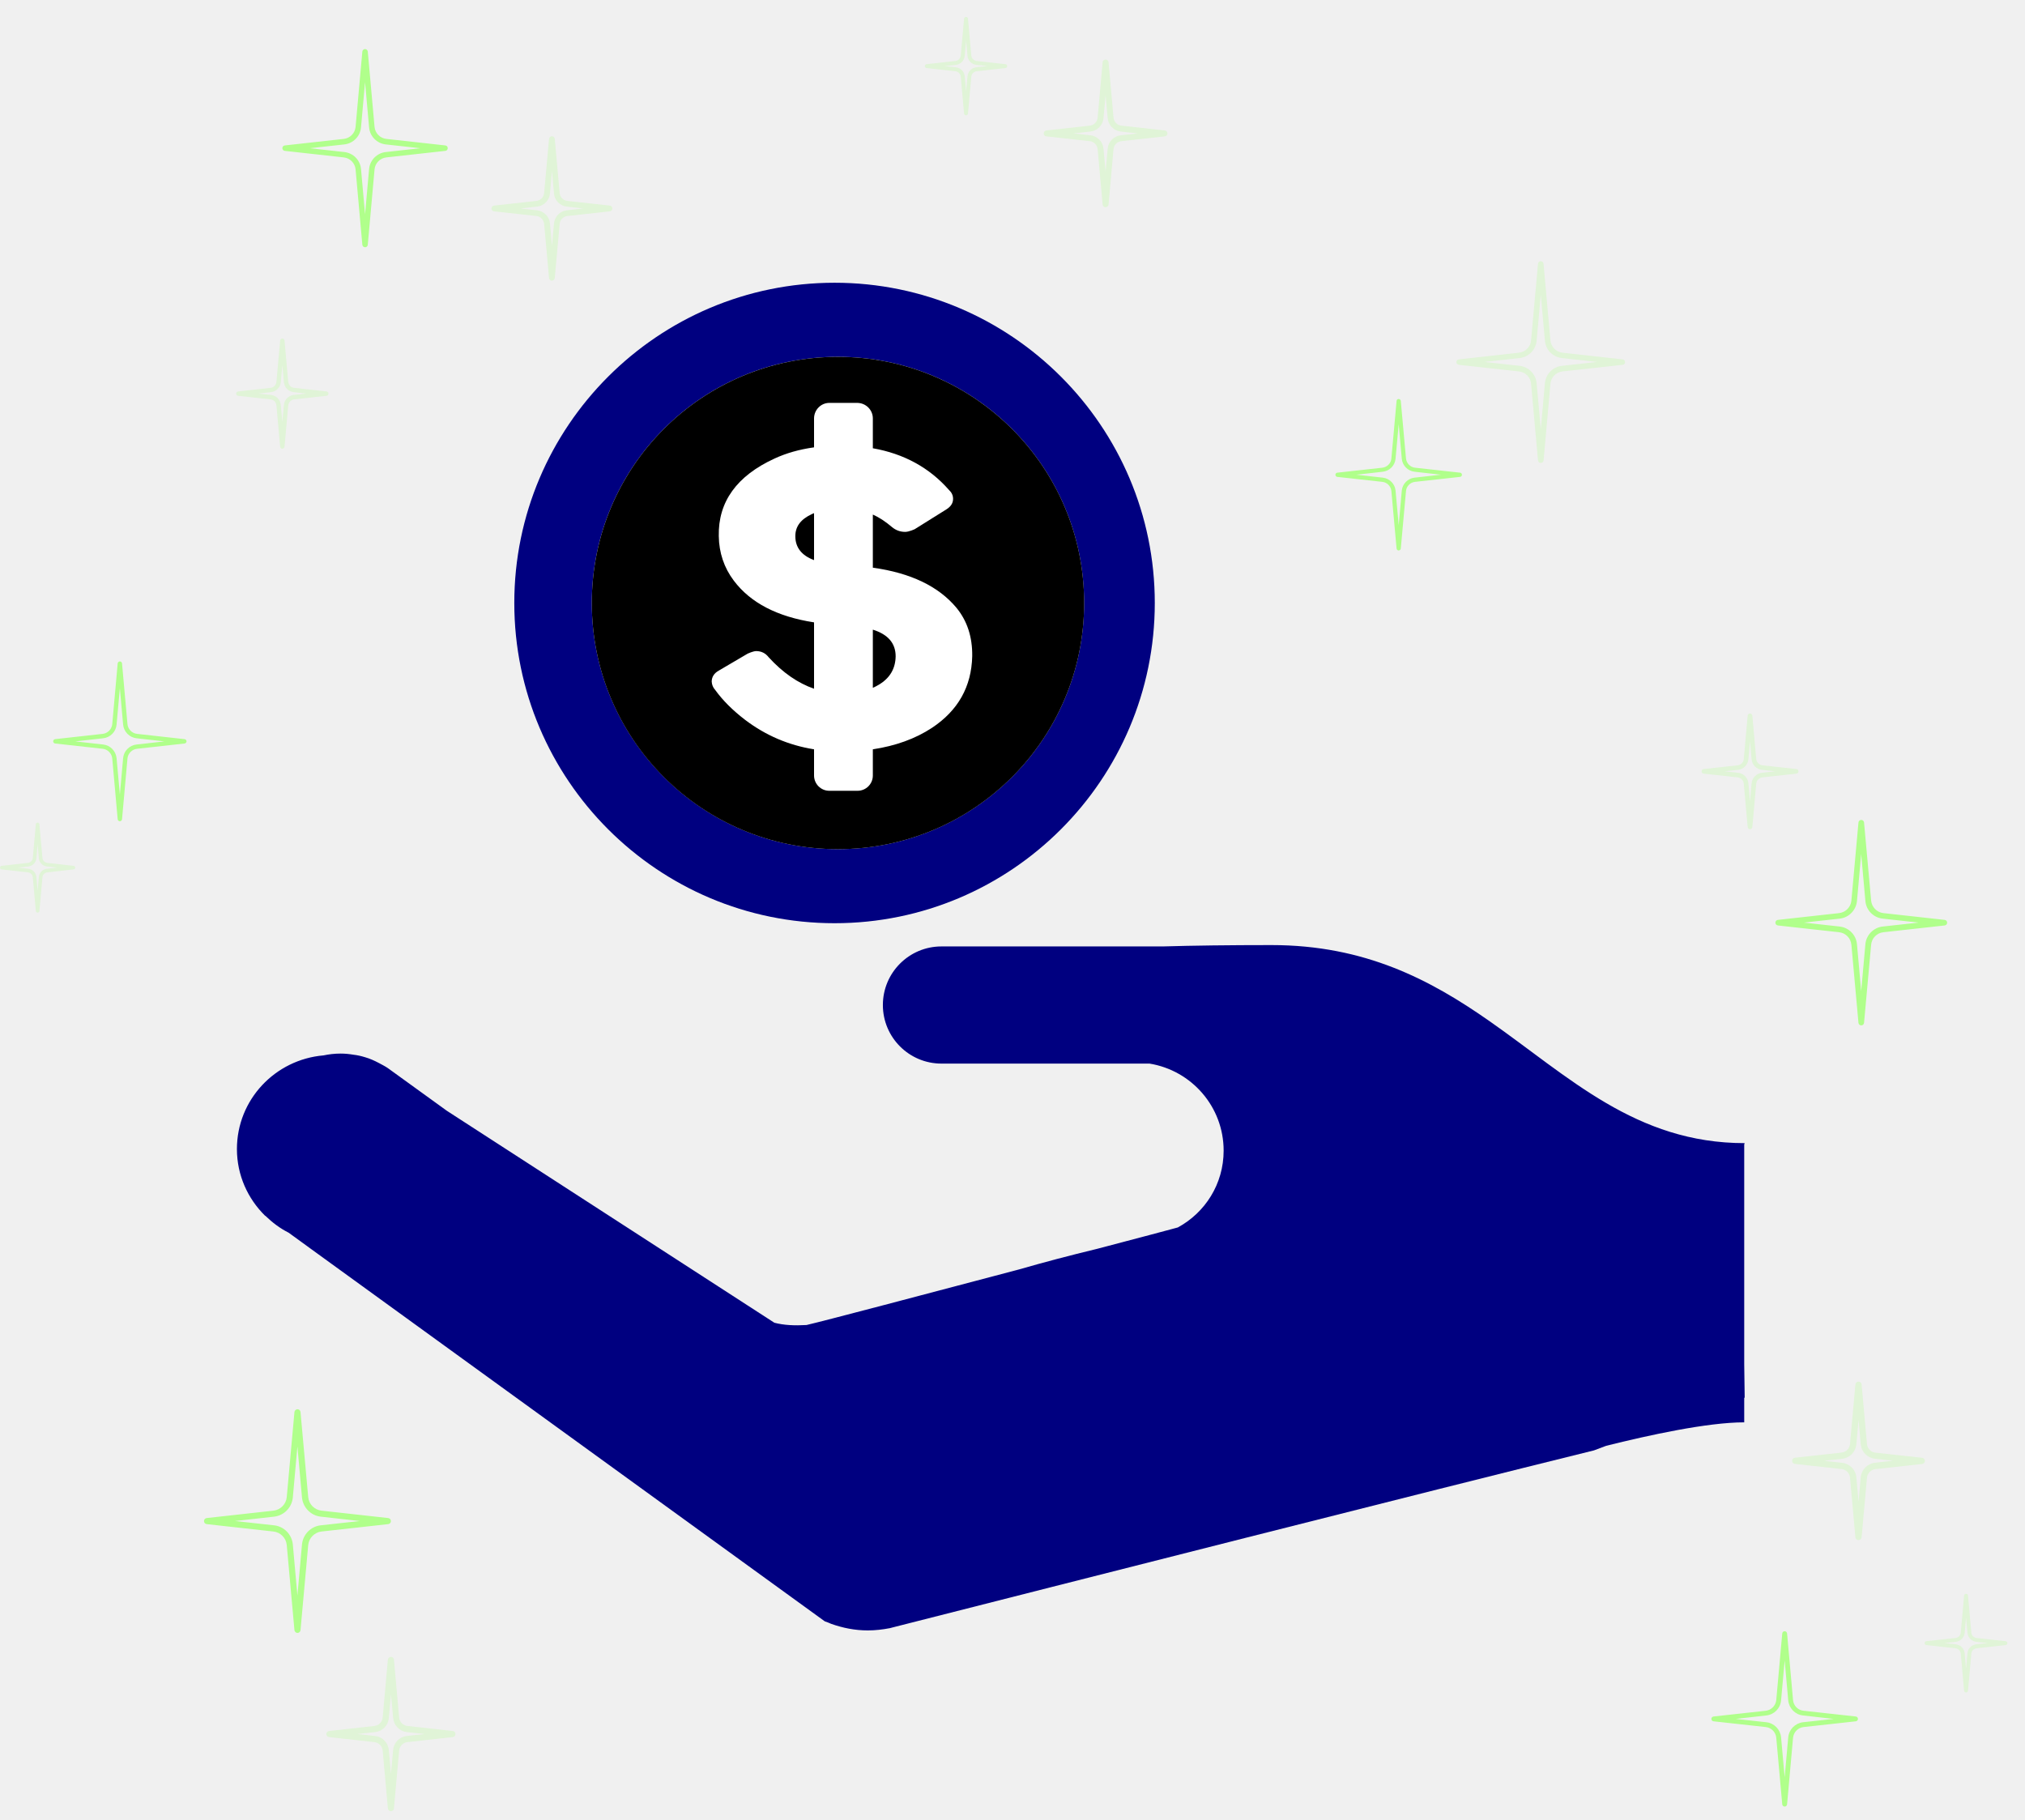
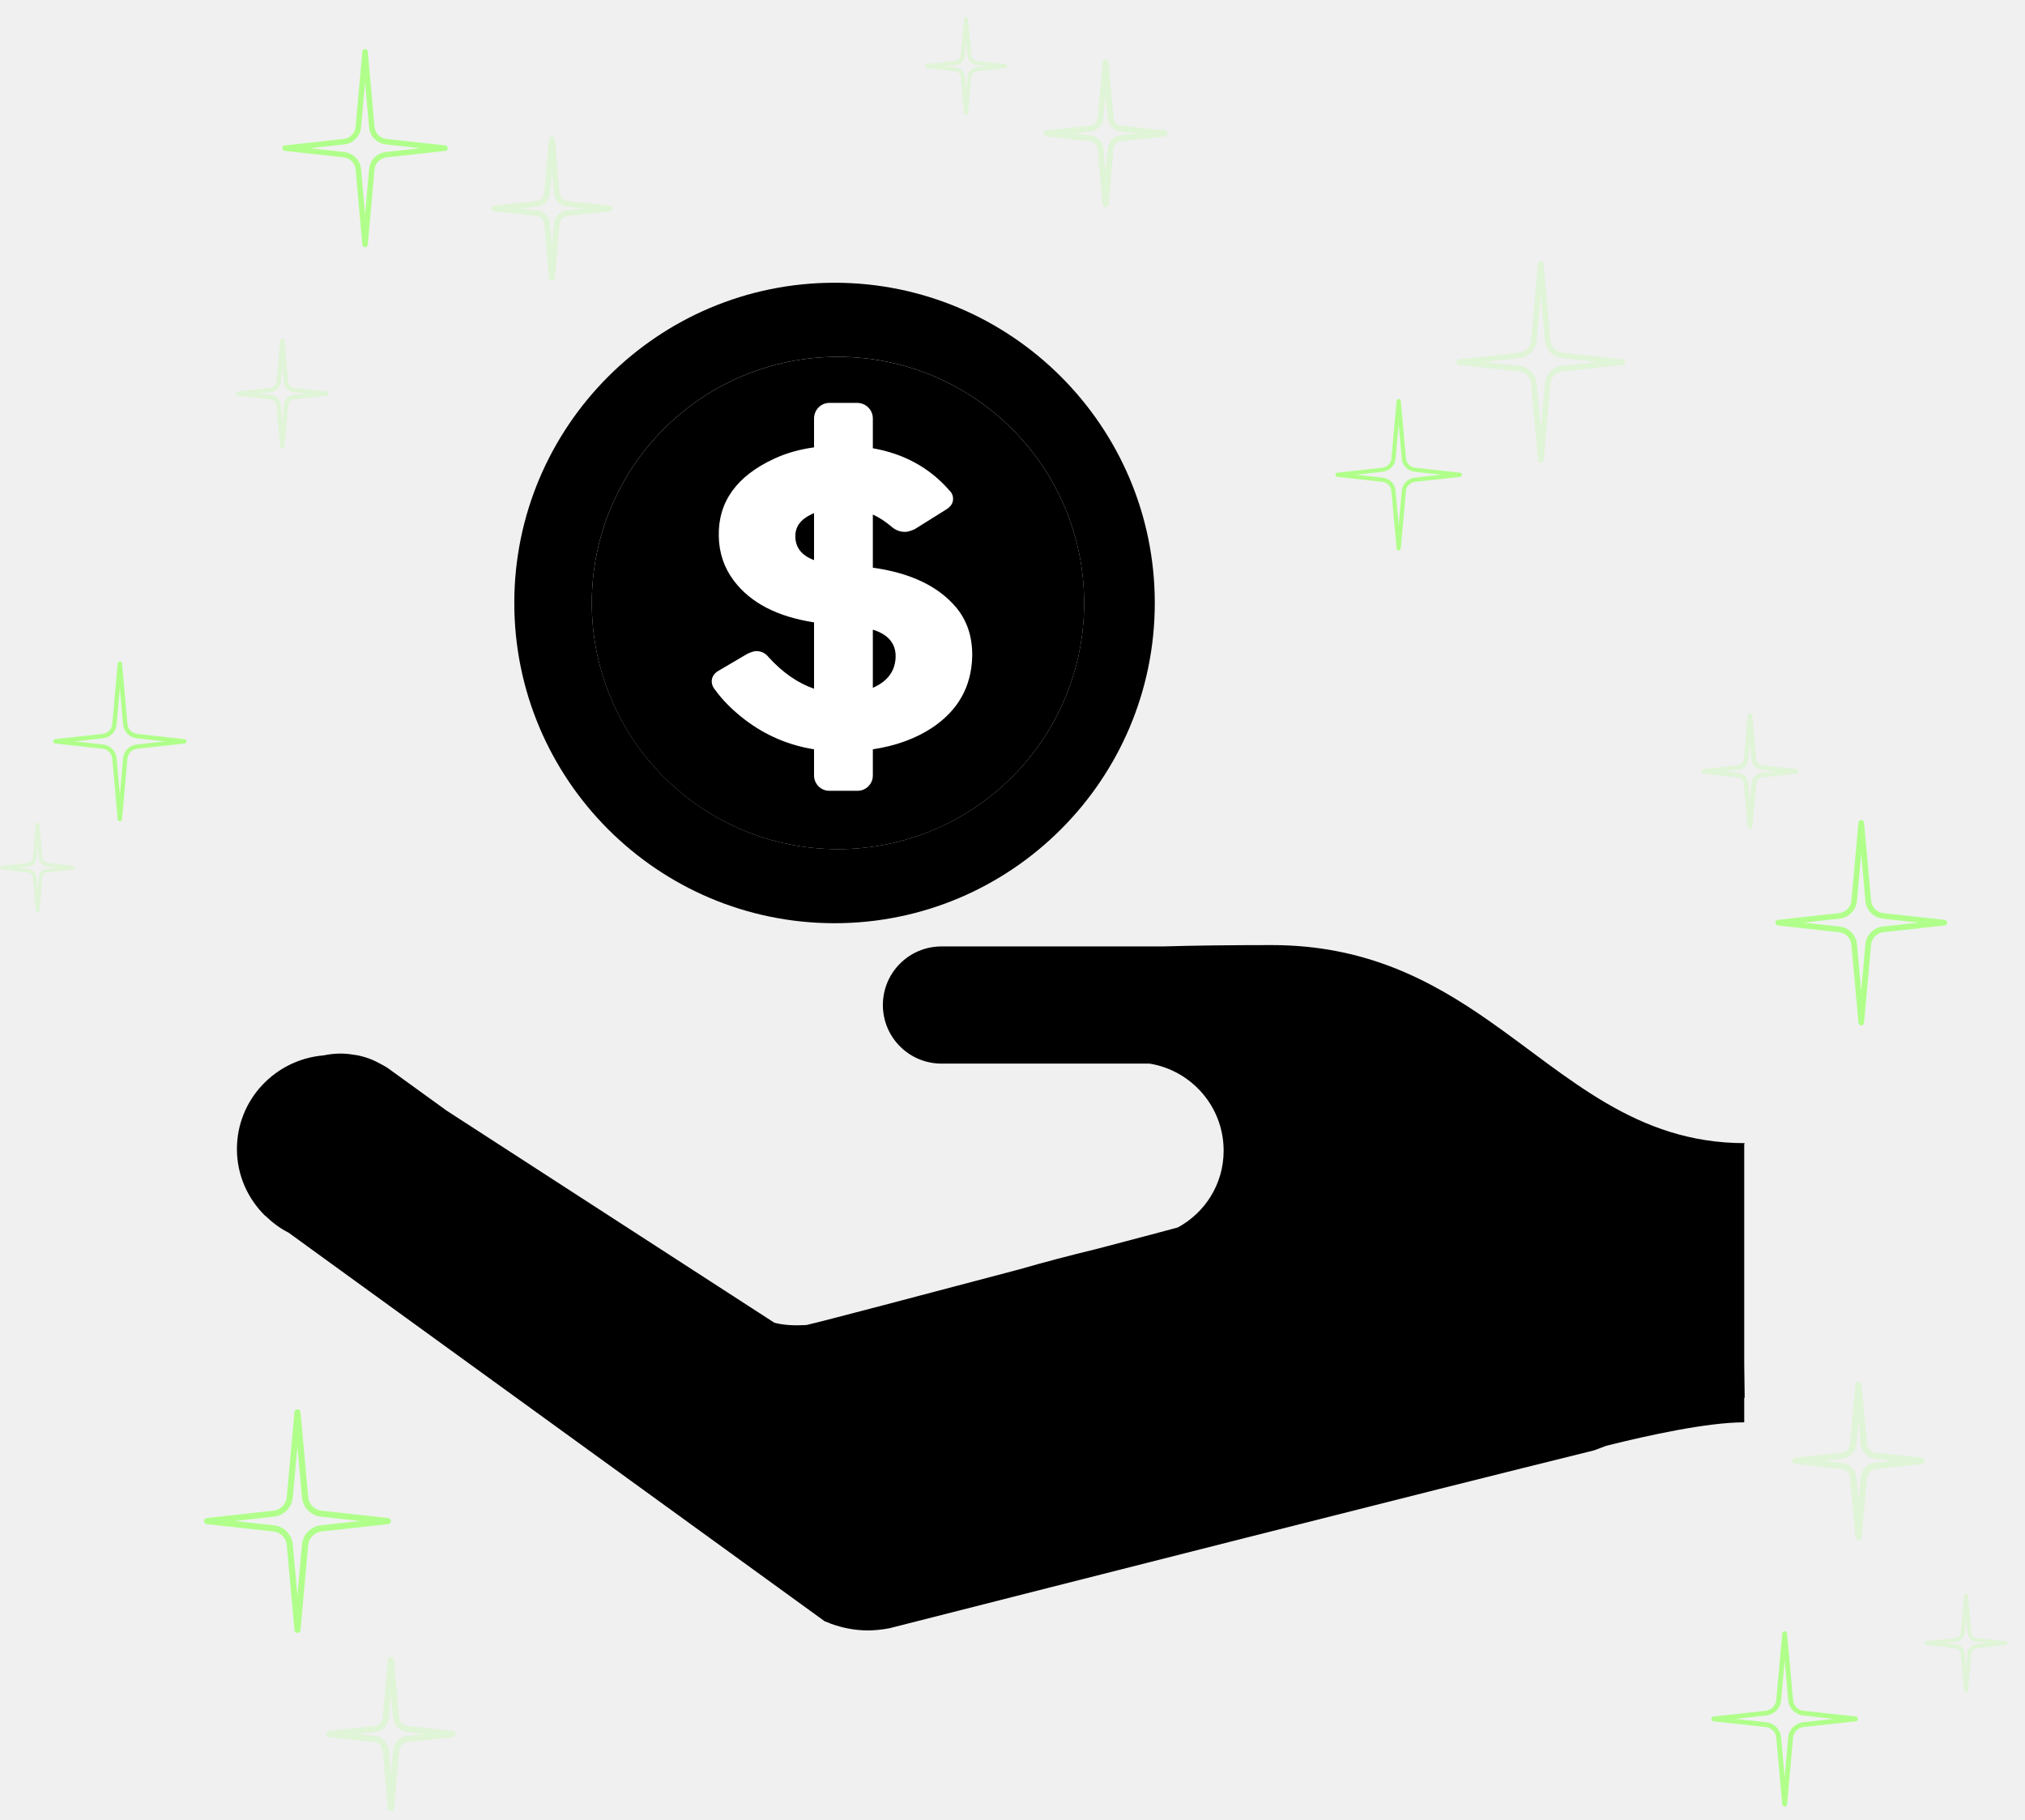
<svg xmlns="http://www.w3.org/2000/svg" width="79" height="71" viewBox="0 0 79 71" fill="none">
  <path d="M11.606 63.707C11.545 63.707 11.493 63.658 11.487 63.598L11.187 60.281C11.163 60.005 10.945 59.78 10.666 59.75L8.064 59.462C8.003 59.456 7.958 59.404 7.958 59.344C7.958 59.283 8.003 59.231 8.064 59.225L10.666 58.937C10.942 58.907 11.163 58.683 11.187 58.407L11.487 55.09C11.493 55.029 11.545 54.98 11.606 54.98C11.669 54.98 11.721 55.029 11.724 55.09L12.024 58.407C12.048 58.686 12.27 58.907 12.546 58.937L15.144 59.225C15.205 59.231 15.25 59.283 15.25 59.344C15.25 59.404 15.205 59.456 15.144 59.462L12.546 59.75C12.27 59.78 12.048 60.005 12.024 60.281L11.724 63.598C11.718 63.658 11.666 63.707 11.606 63.707ZM9.168 59.341L10.69 59.508C11.081 59.55 11.387 59.865 11.424 60.256L11.603 62.248L11.781 60.256C11.818 59.865 12.124 59.55 12.515 59.508L14.037 59.341L12.515 59.171C12.124 59.128 11.818 58.813 11.781 58.422L11.603 56.43L11.424 58.422C11.387 58.813 11.081 59.128 10.69 59.171L9.168 59.341Z" fill="#B0FF8B" />
  <g opacity="0.5">
    <path opacity="0.5" d="M15.25 70.662C15.19 70.662 15.135 70.614 15.132 70.553L14.929 68.294C14.914 68.124 14.777 67.985 14.607 67.967L12.837 67.77C12.776 67.764 12.73 67.712 12.73 67.651C12.73 67.591 12.776 67.539 12.837 67.533L14.607 67.336C14.777 67.318 14.914 67.178 14.929 67.009L15.132 64.75C15.138 64.689 15.19 64.641 15.25 64.641C15.311 64.641 15.365 64.689 15.368 64.75L15.572 67.009C15.587 67.178 15.723 67.318 15.893 67.336L17.664 67.533C17.724 67.539 17.77 67.591 17.77 67.651C17.77 67.712 17.724 67.764 17.664 67.77L15.893 67.967C15.723 67.985 15.587 68.124 15.572 68.294L15.368 70.553C15.365 70.614 15.314 70.662 15.25 70.662ZM13.94 67.651L14.635 67.727C14.917 67.758 15.141 67.988 15.168 68.27L15.253 69.204L15.338 68.27C15.362 67.985 15.587 67.758 15.872 67.727L16.566 67.651L15.872 67.576C15.59 67.545 15.365 67.315 15.338 67.033L15.253 66.099L15.168 67.033C15.144 67.318 14.92 67.545 14.635 67.576L13.94 67.651Z" fill="#B0FF8B" />
  </g>
  <path d="M4.676 32.039C4.63 32.039 4.594 32.005 4.591 31.96L4.379 29.592C4.36 29.395 4.206 29.234 4.006 29.213L2.15 29.007C2.108 29.001 2.074 28.964 2.074 28.922C2.074 28.879 2.108 28.843 2.15 28.837L4.006 28.631C4.203 28.609 4.36 28.449 4.379 28.252L4.591 25.884C4.594 25.838 4.633 25.805 4.676 25.805C4.721 25.805 4.758 25.838 4.761 25.884L4.973 28.252C4.991 28.449 5.149 28.609 5.346 28.631L7.202 28.837C7.244 28.843 7.277 28.879 7.277 28.922C7.277 28.964 7.244 29.001 7.202 29.007L5.346 29.213C5.149 29.234 4.991 29.395 4.973 29.592L4.761 31.96C4.758 32.005 4.718 32.039 4.676 32.039ZM2.938 28.925L4.024 29.046C4.303 29.076 4.521 29.301 4.548 29.58L4.676 31.002L4.803 29.58C4.827 29.301 5.049 29.076 5.328 29.046L6.413 28.925L5.328 28.803C5.049 28.773 4.83 28.549 4.803 28.27L4.676 26.848L4.548 28.27C4.524 28.549 4.303 28.773 4.024 28.803L2.938 28.925Z" fill="#B0FF8B" />
  <g opacity="0.5">
    <path opacity="0.5" d="M1.468 35.605C1.431 35.605 1.401 35.578 1.398 35.541L1.28 34.225C1.27 34.125 1.192 34.046 1.092 34.034L0.061 33.919C0.024 33.916 0 33.886 0 33.849C0 33.813 0.027 33.783 0.061 33.78L1.092 33.664C1.192 33.652 1.27 33.573 1.28 33.473L1.398 32.157C1.401 32.121 1.431 32.094 1.468 32.094C1.504 32.094 1.534 32.121 1.537 32.157L1.656 33.473C1.665 33.573 1.743 33.652 1.844 33.664L2.874 33.78C2.911 33.783 2.935 33.813 2.935 33.849C2.935 33.886 2.908 33.916 2.874 33.919L1.844 34.034C1.743 34.046 1.665 34.125 1.656 34.225L1.537 35.541C1.534 35.578 1.504 35.605 1.468 35.605ZM0.703 33.849L1.107 33.895C1.27 33.913 1.404 34.046 1.419 34.213L1.468 34.759L1.516 34.213C1.531 34.046 1.662 33.913 1.828 33.895L2.232 33.849L1.828 33.804C1.665 33.786 1.531 33.652 1.516 33.486L1.468 32.94L1.419 33.486C1.404 33.652 1.274 33.786 1.107 33.804L0.703 33.849Z" fill="#B0FF8B" />
  </g>
  <path d="M69.624 70.481C69.575 70.481 69.536 70.445 69.53 70.396L69.296 67.798C69.278 67.579 69.106 67.403 68.887 67.379L66.85 67.155C66.801 67.149 66.765 67.109 66.765 67.061C66.765 67.012 66.801 66.973 66.85 66.967L68.887 66.743C69.106 66.718 69.275 66.542 69.296 66.327L69.53 63.725C69.533 63.677 69.575 63.641 69.624 63.641C69.672 63.641 69.712 63.677 69.718 63.725L69.951 66.327C69.97 66.545 70.142 66.721 70.361 66.743L72.398 66.967C72.447 66.973 72.483 67.012 72.483 67.061C72.483 67.109 72.447 67.149 72.398 67.155L70.361 67.379C70.142 67.403 69.973 67.579 69.951 67.798L69.718 70.396C69.712 70.445 69.672 70.481 69.624 70.481ZM67.714 67.061L68.908 67.191C69.215 67.225 69.454 67.473 69.484 67.779L69.624 69.341L69.763 67.779C69.791 67.473 70.033 67.228 70.34 67.191L71.534 67.061L70.34 66.927C70.033 66.894 69.794 66.648 69.763 66.342L69.624 64.781L69.484 66.342C69.457 66.648 69.215 66.894 68.908 66.927L67.714 67.061Z" fill="#B0FF8B" />
  <g opacity="0.5">
    <path opacity="0.5" d="M76.7 66.031C76.661 66.031 76.627 66 76.624 65.961L76.494 64.514C76.485 64.405 76.397 64.317 76.288 64.305L75.154 64.181C75.114 64.178 75.084 64.144 75.084 64.105C75.084 64.066 75.114 64.032 75.154 64.029L76.288 63.905C76.397 63.893 76.485 63.805 76.494 63.696L76.624 62.249C76.627 62.21 76.661 62.18 76.7 62.18C76.74 62.18 76.773 62.21 76.776 62.249L76.906 63.696C76.915 63.805 77.003 63.893 77.112 63.905L78.246 64.029C78.286 64.032 78.313 64.066 78.313 64.105C78.313 64.144 78.283 64.178 78.246 64.181L77.112 64.305C77.003 64.317 76.915 64.405 76.906 64.514L76.776 65.961C76.773 66 76.74 66.031 76.7 66.031ZM75.86 64.102L76.303 64.151C76.485 64.172 76.627 64.317 76.645 64.499L76.7 65.097L76.755 64.499C76.77 64.317 76.915 64.172 77.097 64.151L77.54 64.102L77.097 64.054C76.915 64.032 76.773 63.887 76.755 63.705L76.7 63.108L76.645 63.705C76.63 63.887 76.485 64.032 76.303 64.054L75.86 64.102Z" fill="#B0FF8B" />
  </g>
  <g opacity="0.5">
    <path opacity="0.5" d="M72.504 60.085C72.441 60.085 72.386 60.036 72.383 59.973L72.174 57.65C72.159 57.474 72.019 57.332 71.844 57.313L70.024 57.113C69.96 57.107 69.915 57.053 69.915 56.992C69.915 56.928 69.964 56.877 70.024 56.871L71.844 56.671C72.019 56.653 72.159 56.51 72.174 56.334L72.383 54.014C72.389 53.951 72.441 53.902 72.504 53.902C72.568 53.902 72.623 53.951 72.626 54.014L72.835 56.337C72.85 56.513 72.99 56.656 73.165 56.674L74.985 56.874C75.048 56.88 75.094 56.934 75.094 56.995C75.094 57.059 75.045 57.11 74.985 57.116L73.165 57.316C72.99 57.335 72.85 57.477 72.835 57.653L72.626 59.973C72.623 60.036 72.568 60.085 72.504 60.085ZM71.158 56.992L71.871 57.071C72.162 57.104 72.392 57.338 72.42 57.629L72.507 58.59L72.592 57.629C72.62 57.338 72.85 57.101 73.141 57.068L73.854 56.989L73.141 56.91C72.85 56.877 72.62 56.643 72.592 56.352L72.507 55.391L72.42 56.352C72.392 56.643 72.162 56.88 71.871 56.913L71.158 56.992Z" fill="#B0FF8B" />
  </g>
  <path d="M72.612 40.005C72.555 40.005 72.509 39.963 72.503 39.905L72.227 36.858C72.203 36.603 72.003 36.397 71.748 36.37L69.359 36.106C69.304 36.1 69.262 36.051 69.262 35.997C69.262 35.939 69.304 35.894 69.359 35.888L71.748 35.624C72.003 35.596 72.203 35.39 72.227 35.136L72.503 32.088C72.509 32.031 72.555 31.988 72.612 31.988C72.67 31.988 72.715 32.031 72.721 32.088L72.997 35.136C73.022 35.39 73.222 35.596 73.476 35.624L75.866 35.888C75.92 35.894 75.963 35.942 75.963 35.997C75.963 36.054 75.92 36.1 75.866 36.106L73.476 36.37C73.222 36.397 73.019 36.603 72.997 36.858L72.721 39.905C72.715 39.96 72.67 40.005 72.612 40.005ZM70.374 35.994L71.772 36.148C72.13 36.188 72.412 36.476 72.445 36.837L72.609 38.668L72.773 36.837C72.806 36.479 73.088 36.188 73.446 36.148L74.844 35.994L73.446 35.839C73.088 35.8 72.803 35.512 72.773 35.151L72.609 33.319L72.445 35.151C72.412 35.509 72.13 35.8 71.772 35.839L70.374 35.994Z" fill="#B0FF8B" />
  <g opacity="0.5">
    <path opacity="0.5" d="M68.272 32.351C68.226 32.351 68.187 32.314 68.181 32.269L68.029 30.574C68.017 30.447 67.917 30.343 67.79 30.328L66.462 30.183C66.416 30.177 66.383 30.14 66.383 30.092C66.383 30.046 66.416 30.007 66.462 30.004L67.79 29.858C67.917 29.843 68.02 29.74 68.029 29.613L68.181 27.918C68.184 27.872 68.223 27.836 68.272 27.836C68.317 27.836 68.357 27.872 68.363 27.918L68.514 29.613C68.526 29.74 68.627 29.843 68.757 29.858L70.085 30.004C70.13 30.01 70.164 30.046 70.164 30.092C70.164 30.137 70.13 30.177 70.085 30.183L68.757 30.328C68.63 30.343 68.526 30.447 68.514 30.574L68.363 32.269C68.357 32.314 68.317 32.351 68.272 32.351ZM67.286 30.092L67.808 30.149C68.02 30.174 68.19 30.343 68.208 30.559L68.272 31.259L68.335 30.559C68.354 30.346 68.523 30.174 68.736 30.149L69.257 30.092L68.736 30.034C68.523 30.01 68.354 29.84 68.335 29.625L68.272 28.924L68.208 29.625C68.19 29.837 68.02 30.01 67.808 30.034L67.286 30.092Z" fill="#B0FF8B" />
  </g>
  <path d="M14.242 9.646C14.187 9.646 14.142 9.604 14.136 9.549L13.872 6.611C13.851 6.365 13.657 6.168 13.411 6.141L11.11 5.886C11.055 5.88 11.016 5.835 11.016 5.78C11.016 5.725 11.055 5.68 11.11 5.674L13.411 5.419C13.657 5.392 13.851 5.195 13.872 4.949L14.136 2.011C14.142 1.957 14.187 1.914 14.242 1.914C14.296 1.914 14.342 1.957 14.348 2.011L14.612 4.949C14.633 5.195 14.827 5.392 15.073 5.419L17.374 5.674C17.429 5.68 17.468 5.725 17.468 5.78C17.468 5.835 17.429 5.88 17.374 5.886L15.073 6.141C14.827 6.168 14.633 6.365 14.612 6.611L14.348 9.549C14.345 9.607 14.296 9.646 14.242 9.646ZM12.086 5.783L13.435 5.932C13.781 5.971 14.054 6.247 14.084 6.596L14.242 8.36L14.399 6.596C14.43 6.25 14.703 5.971 15.048 5.932L16.398 5.783L15.048 5.634C14.703 5.595 14.43 5.319 14.399 4.97L14.242 3.206L14.084 4.97C14.054 5.316 13.781 5.595 13.435 5.634L12.086 5.783Z" fill="#B0FF8B" />
  <g opacity="0.5">
    <path opacity="0.5" d="M11.015 17.507C10.97 17.507 10.933 17.473 10.93 17.428L10.784 15.815C10.772 15.693 10.678 15.593 10.554 15.581L9.29 15.442C9.247 15.436 9.214 15.399 9.214 15.357C9.214 15.314 9.247 15.278 9.29 15.272L10.554 15.132C10.675 15.12 10.772 15.02 10.784 14.899L10.93 13.286C10.933 13.24 10.973 13.207 11.015 13.207C11.06 13.207 11.097 13.24 11.1 13.286L11.245 14.899C11.258 15.02 11.351 15.12 11.476 15.132L12.74 15.272C12.783 15.278 12.816 15.314 12.816 15.357C12.816 15.399 12.783 15.436 12.74 15.442L11.476 15.581C11.355 15.593 11.258 15.693 11.245 15.815L11.1 17.428C11.094 17.473 11.057 17.507 11.015 17.507ZM10.078 15.354L10.572 15.408C10.775 15.43 10.936 15.593 10.954 15.796L11.015 16.467L11.076 15.796C11.094 15.593 11.255 15.43 11.458 15.408L11.952 15.354L11.458 15.299C11.255 15.278 11.094 15.114 11.076 14.911L11.015 14.241L10.954 14.911C10.936 15.114 10.775 15.278 10.572 15.299L10.078 15.354Z" fill="#B0FF8B" />
  </g>
  <g opacity="0.5">
    <path opacity="0.5" d="M21.531 10.95C21.473 10.95 21.425 10.905 21.419 10.847L21.228 8.734C21.212 8.573 21.088 8.446 20.927 8.427L19.272 8.245C19.214 8.239 19.172 8.191 19.172 8.133C19.172 8.076 19.214 8.027 19.272 8.021L20.927 7.839C21.088 7.821 21.212 7.694 21.228 7.533L21.419 5.42C21.425 5.362 21.473 5.316 21.531 5.316C21.588 5.316 21.637 5.362 21.643 5.42L21.834 7.533C21.849 7.694 21.974 7.821 22.134 7.839L23.79 8.021C23.847 8.027 23.89 8.076 23.89 8.133C23.89 8.191 23.847 8.239 23.79 8.245L22.134 8.427C21.974 8.446 21.849 8.573 21.834 8.734L21.643 10.847C21.637 10.905 21.588 10.95 21.531 10.95ZM20.306 8.133L20.955 8.206C21.219 8.236 21.431 8.449 21.455 8.715L21.534 9.592L21.613 8.715C21.637 8.449 21.846 8.236 22.11 8.206L22.759 8.133L22.11 8.06C21.846 8.03 21.634 7.818 21.613 7.551L21.534 6.675L21.455 7.551C21.431 7.818 21.222 8.03 20.955 8.06L20.306 8.133Z" fill="#B0FF8B" />
  </g>
  <g opacity="0.5">
    <path opacity="0.5" d="M37.687 4.499C37.648 4.499 37.614 4.469 37.611 4.429L37.481 2.989C37.472 2.88 37.384 2.792 37.275 2.78L36.147 2.655C36.107 2.652 36.08 2.619 36.08 2.579C36.08 2.54 36.11 2.507 36.147 2.504L37.275 2.379C37.384 2.367 37.469 2.279 37.481 2.17L37.611 0.73C37.614 0.69 37.648 0.66 37.687 0.66C37.727 0.66 37.76 0.69 37.763 0.73L37.893 2.17C37.902 2.279 37.99 2.367 38.099 2.379L39.227 2.504C39.267 2.507 39.294 2.54 39.294 2.579C39.294 2.619 39.264 2.652 39.227 2.655L38.099 2.78C37.99 2.792 37.905 2.88 37.893 2.989L37.763 4.429C37.76 4.469 37.727 4.499 37.687 4.499ZM36.853 2.579L37.296 2.628C37.478 2.649 37.62 2.795 37.636 2.974L37.69 3.571L37.745 2.974C37.76 2.792 37.905 2.646 38.084 2.625L38.527 2.576L38.084 2.528C37.902 2.507 37.76 2.361 37.745 2.182L37.69 1.585L37.636 2.182C37.62 2.364 37.475 2.51 37.296 2.531L36.853 2.579Z" fill="#B0FF8B" />
  </g>
  <g opacity="0.5">
    <path opacity="0.5" d="M43.131 8.085C43.071 8.085 43.022 8.04 43.016 7.982L42.822 5.82C42.807 5.657 42.676 5.523 42.516 5.508L40.821 5.32C40.763 5.314 40.718 5.265 40.718 5.205C40.718 5.144 40.76 5.099 40.821 5.09L42.516 4.902C42.68 4.883 42.81 4.753 42.822 4.589L43.016 2.427C43.022 2.367 43.071 2.324 43.131 2.324C43.192 2.324 43.24 2.37 43.247 2.427L43.441 4.589C43.456 4.753 43.586 4.886 43.747 4.902L45.442 5.09C45.499 5.096 45.545 5.144 45.545 5.205C45.545 5.265 45.502 5.311 45.442 5.32L43.747 5.508C43.583 5.526 43.453 5.657 43.441 5.82L43.247 7.982C43.24 8.043 43.189 8.085 43.131 8.085ZM41.876 5.205L42.54 5.278C42.81 5.308 43.025 5.526 43.05 5.799L43.131 6.694L43.213 5.799C43.237 5.526 43.453 5.308 43.723 5.278L44.387 5.205L43.723 5.132C43.453 5.102 43.237 4.883 43.213 4.61L43.131 3.716L43.05 4.61C43.025 4.883 42.81 5.102 42.54 5.132L41.876 5.205Z" fill="#B0FF8B" />
  </g>
  <path d="M54.566 21.476C54.523 21.476 54.49 21.443 54.484 21.403L54.281 19.16C54.263 18.971 54.117 18.82 53.929 18.799L52.17 18.605C52.131 18.602 52.098 18.565 52.098 18.523C52.098 18.48 52.128 18.447 52.17 18.441L53.929 18.247C54.117 18.226 54.266 18.074 54.281 17.886L54.484 15.639C54.487 15.597 54.523 15.566 54.566 15.566C54.608 15.566 54.642 15.6 54.648 15.639L54.851 17.886C54.869 18.074 55.018 18.226 55.203 18.247L56.961 18.441C57.004 18.444 57.034 18.48 57.034 18.523C57.034 18.565 57.004 18.599 56.961 18.605L55.203 18.799C55.015 18.82 54.866 18.971 54.851 19.16L54.648 21.403C54.642 21.443 54.608 21.476 54.566 21.476ZM52.916 18.52L53.947 18.635C54.211 18.665 54.42 18.878 54.444 19.141L54.566 20.491L54.687 19.141C54.711 18.878 54.921 18.665 55.184 18.635L56.215 18.52L55.184 18.404C54.921 18.374 54.711 18.162 54.687 17.898L54.566 16.549L54.444 17.898C54.42 18.162 54.211 18.374 53.947 18.404L52.916 18.52Z" fill="#B0FF8B" />
  <g opacity="0.5">
    <path opacity="0.5" d="M60.11 18.06C60.056 18.06 60.007 18.017 60.001 17.963L59.731 14.97C59.71 14.718 59.51 14.518 59.261 14.491L56.914 14.233C56.86 14.227 56.817 14.182 56.817 14.127C56.817 14.072 56.86 14.027 56.914 14.021L59.261 13.76C59.51 13.733 59.71 13.53 59.731 13.281L60.001 10.288C60.007 10.234 60.053 10.191 60.11 10.191C60.165 10.191 60.213 10.234 60.216 10.288L60.486 13.281C60.508 13.533 60.708 13.733 60.956 13.76L63.303 14.021C63.358 14.027 63.4 14.072 63.4 14.127C63.4 14.182 63.358 14.227 63.303 14.233L60.956 14.491C60.708 14.518 60.508 14.721 60.486 14.97L60.219 17.963C60.213 18.017 60.168 18.06 60.11 18.06ZM57.912 14.121L59.285 14.273C59.637 14.312 59.916 14.597 59.947 14.949L60.11 16.747L60.271 14.949C60.304 14.597 60.58 14.312 60.932 14.273L62.306 14.121L60.932 13.969C60.58 13.93 60.301 13.648 60.271 13.293L60.11 11.495L59.947 13.293C59.916 13.645 59.637 13.93 59.285 13.969L57.912 14.121Z" fill="#B0FF8B" />
  </g>
  <g clip-path="url(#clip0_6131_27875)">
-     <path d="M20.064 23.524C20.064 30.416 25.666 36.018 32.558 36.018C39.449 36.018 45.051 30.416 45.051 23.524C45.051 16.633 39.449 11.031 32.558 11.031C25.666 11.031 20.064 16.633 20.064 23.524ZM42.294 23.524C42.294 28.833 37.991 33.128 32.691 33.128C27.383 33.128 23.088 28.824 23.088 23.524C23.088 18.216 27.383 13.921 32.691 13.921C37.991 13.921 42.294 18.216 42.294 23.524Z" fill="#000080" />
+     <path d="M20.064 23.524C20.064 30.416 25.666 36.018 32.558 36.018C39.449 36.018 45.051 30.416 45.051 23.524C45.051 16.633 39.449 11.031 32.558 11.031C25.666 11.031 20.064 16.633 20.064 23.524ZM42.294 23.524C42.294 28.833 37.991 33.128 32.691 33.128C27.383 33.128 23.088 28.824 23.088 23.524C23.088 18.216 27.383 13.921 32.691 13.921C37.991 13.921 42.294 18.216 42.294 23.524Z" fill="#000000" />
    <path d="M32.354 30.853H33.456C33.785 30.853 34.052 30.586 34.052 30.257V29.235C34.933 29.101 35.697 28.826 36.355 28.399C37.378 27.723 37.903 26.789 37.929 25.598C37.947 24.851 37.742 24.22 37.307 23.704C36.613 22.877 35.528 22.352 34.052 22.148V20.076C34.31 20.2 34.559 20.36 34.799 20.565C34.95 20.689 35.119 20.752 35.315 20.752C35.475 20.752 35.688 20.645 35.688 20.645L36.924 19.871C37.093 19.765 37.182 19.631 37.182 19.462C37.182 19.329 37.129 19.213 37.022 19.116C36.258 18.244 35.262 17.702 34.052 17.488V16.323C34.052 15.994 33.785 15.719 33.456 15.719H32.354C32.025 15.719 31.758 15.986 31.758 16.323V17.462C31.189 17.542 30.673 17.684 30.22 17.897C28.744 18.573 28.015 19.578 28.041 20.921C28.05 21.579 28.255 22.166 28.628 22.663C29.268 23.526 30.318 24.068 31.758 24.291V26.878C31.136 26.656 30.549 26.247 29.989 25.651C29.864 25.491 29.704 25.411 29.5 25.411C29.393 25.411 29.171 25.509 29.171 25.509L28.05 26.167C27.855 26.274 27.766 26.425 27.766 26.603C27.766 26.718 27.81 26.825 27.899 26.923C28.192 27.332 28.584 27.723 29.073 28.096C29.864 28.71 30.762 29.083 31.758 29.244V30.266C31.749 30.586 32.025 30.853 32.354 30.853ZM34.052 24.557C34.648 24.744 34.95 25.091 34.941 25.598C34.933 26.069 34.719 26.434 34.292 26.7C34.212 26.745 34.132 26.789 34.052 26.825V24.557ZM31.029 20.921C31.029 20.547 31.242 20.263 31.669 20.058L31.749 20.023V21.854C31.269 21.676 31.029 21.365 31.029 20.921Z" fill="white" />
    <path d="M31.028 20.918C31.028 21.362 31.277 21.673 31.758 21.851V20.02L31.677 20.055C31.233 20.26 31.028 20.544 31.028 20.918Z" fill="#000000" />
    <path d="M34.052 26.834C34.132 26.798 34.221 26.754 34.292 26.709C34.719 26.451 34.932 26.087 34.941 25.607C34.941 25.1 34.648 24.753 34.052 24.566V26.834Z" fill="#000000" />
    <path d="M23.088 23.525C23.088 28.834 27.383 33.129 32.691 33.129C38 33.129 42.295 28.825 42.295 23.525C42.295 18.217 37.991 13.922 32.691 13.922C27.383 13.922 23.088 18.217 23.088 23.525ZM34.052 16.323V17.488C35.261 17.701 36.257 18.243 37.022 19.115C37.128 19.213 37.182 19.328 37.182 19.462C37.182 19.631 37.093 19.764 36.924 19.871L35.688 20.644C35.688 20.644 35.466 20.751 35.314 20.751C35.119 20.751 34.95 20.689 34.799 20.564C34.559 20.36 34.31 20.191 34.052 20.075V22.147C35.528 22.352 36.613 22.876 37.306 23.703C37.733 24.219 37.938 24.85 37.929 25.597C37.902 26.789 37.377 27.722 36.355 28.398C35.706 28.825 34.932 29.101 34.052 29.234V30.256C34.052 30.585 33.785 30.852 33.456 30.852H32.353C32.024 30.852 31.758 30.585 31.758 30.256V29.234C30.762 29.074 29.872 28.692 29.072 28.087C28.583 27.713 28.192 27.322 27.898 26.913C27.809 26.815 27.774 26.709 27.765 26.593C27.765 26.415 27.854 26.264 28.05 26.157L29.17 25.499C29.17 25.499 29.383 25.401 29.499 25.401C29.703 25.401 29.864 25.482 29.988 25.642C30.539 26.246 31.135 26.655 31.758 26.869V24.281C30.317 24.059 29.277 23.516 28.628 22.654C28.245 22.147 28.05 21.56 28.041 20.911C28.014 19.577 28.743 18.564 30.219 17.888C30.682 17.674 31.189 17.532 31.758 17.452V16.323C31.758 15.994 32.024 15.718 32.353 15.718H33.456C33.785 15.727 34.052 15.994 34.052 16.323Z" fill="#000000" />
-     <path d="M68.046 44.652L68.064 44.598C63.813 44.598 61.217 42.011 58.087 39.823C55.819 38.24 53.267 36.871 49.604 36.871C47.959 36.871 46.563 36.889 45.371 36.924H36.728C35.466 36.924 34.443 37.947 34.443 39.21C34.443 40.472 35.466 41.495 36.728 41.495H41.628H44.847C46.483 41.762 47.737 43.175 47.737 44.892C47.737 46.19 47.016 47.31 45.949 47.888C45.691 47.959 44.456 48.288 42.793 48.724C41.726 48.982 40.712 49.249 39.761 49.524L39.556 49.578C35.99 50.52 32.158 51.534 31.464 51.694C31.002 51.721 30.584 51.703 30.21 51.605L17.433 43.336L15.121 41.664C15.014 41.593 14.89 41.531 14.774 41.468C14.605 41.379 14.427 41.299 14.241 41.246C14.098 41.202 13.947 41.166 13.787 41.148C13.627 41.121 13.458 41.104 13.289 41.104C13.058 41.104 12.835 41.13 12.622 41.175C10.737 41.335 9.243 42.9 9.243 44.829C9.243 45.852 9.67 46.768 10.337 47.426L10.355 47.435C10.621 47.693 10.924 47.924 11.262 48.093L12.142 48.733L32.176 63.254C32.256 63.28 32.345 63.316 32.425 63.352C32.878 63.512 33.349 63.609 33.856 63.609C34.15 63.609 34.434 63.574 34.719 63.52L34.817 63.494C41.601 61.769 55.624 58.203 62.186 56.585C62.346 56.522 62.497 56.469 62.657 56.407C64.329 55.989 66.614 55.491 68.046 55.491V54.531H68.064L68.046 53.215V44.927V44.652V44.652Z" fill="#000080" />
+     <path d="M68.046 44.652L68.064 44.598C63.813 44.598 61.217 42.011 58.087 39.823C55.819 38.24 53.267 36.871 49.604 36.871C47.959 36.871 46.563 36.889 45.371 36.924H36.728C35.466 36.924 34.443 37.947 34.443 39.21C34.443 40.472 35.466 41.495 36.728 41.495H41.628H44.847C46.483 41.762 47.737 43.175 47.737 44.892C47.737 46.19 47.016 47.31 45.949 47.888C45.691 47.959 44.456 48.288 42.793 48.724C41.726 48.982 40.712 49.249 39.761 49.524L39.556 49.578C35.99 50.52 32.158 51.534 31.464 51.694C31.002 51.721 30.584 51.703 30.21 51.605L17.433 43.336L15.121 41.664C15.014 41.593 14.89 41.531 14.774 41.468C14.605 41.379 14.427 41.299 14.241 41.246C14.098 41.202 13.947 41.166 13.787 41.148C13.627 41.121 13.458 41.104 13.289 41.104C13.058 41.104 12.835 41.13 12.622 41.175C10.737 41.335 9.243 42.9 9.243 44.829C9.243 45.852 9.67 46.768 10.337 47.426L10.355 47.435C10.621 47.693 10.924 47.924 11.262 48.093L12.142 48.733L32.176 63.254C32.256 63.28 32.345 63.316 32.425 63.352C32.878 63.512 33.349 63.609 33.856 63.609C34.15 63.609 34.434 63.574 34.719 63.52L34.817 63.494C41.601 61.769 55.624 58.203 62.186 56.585C62.346 56.522 62.497 56.469 62.657 56.407C64.329 55.989 66.614 55.491 68.046 55.491V54.531H68.064L68.046 53.215V44.927V44.652V44.652Z" fill="#000000" />
  </g>
  <defs>
    <clipPath id="clip0_6131_27875">
      <rect width="58.821" height="52.587" fill="white" transform="translate(9.24316 11.0312)" />
    </clipPath>
  </defs>
</svg>
